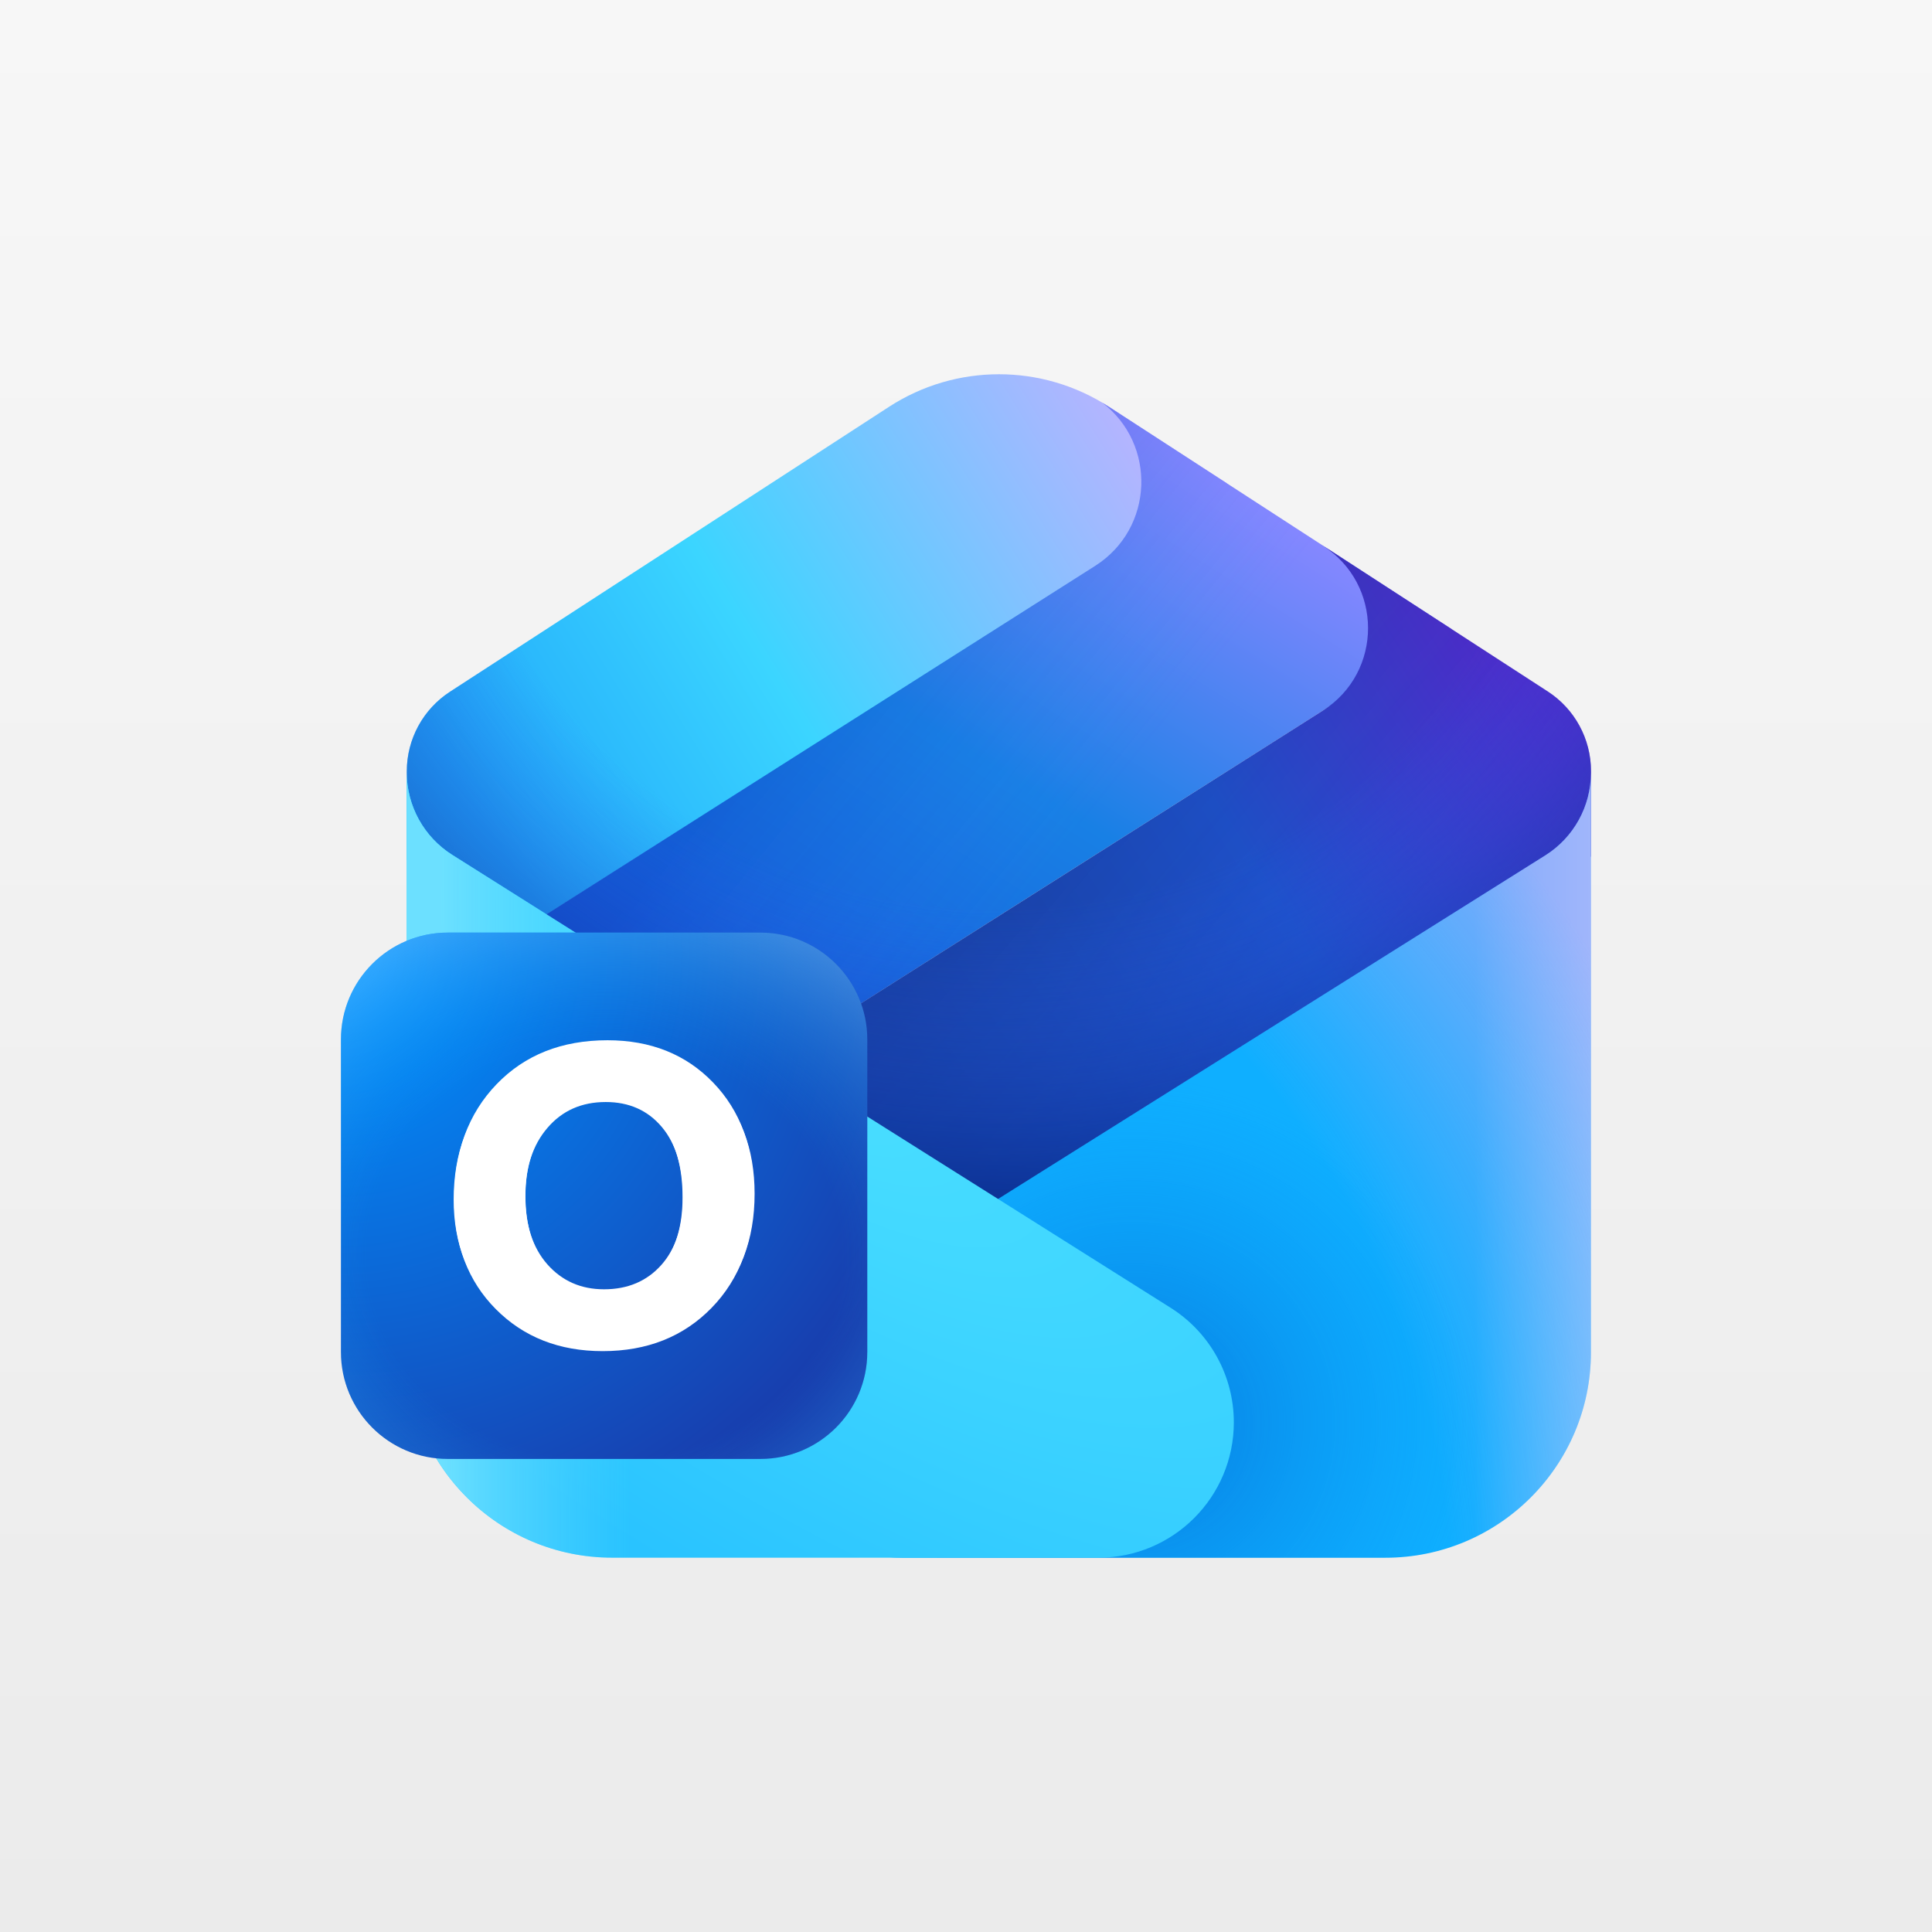
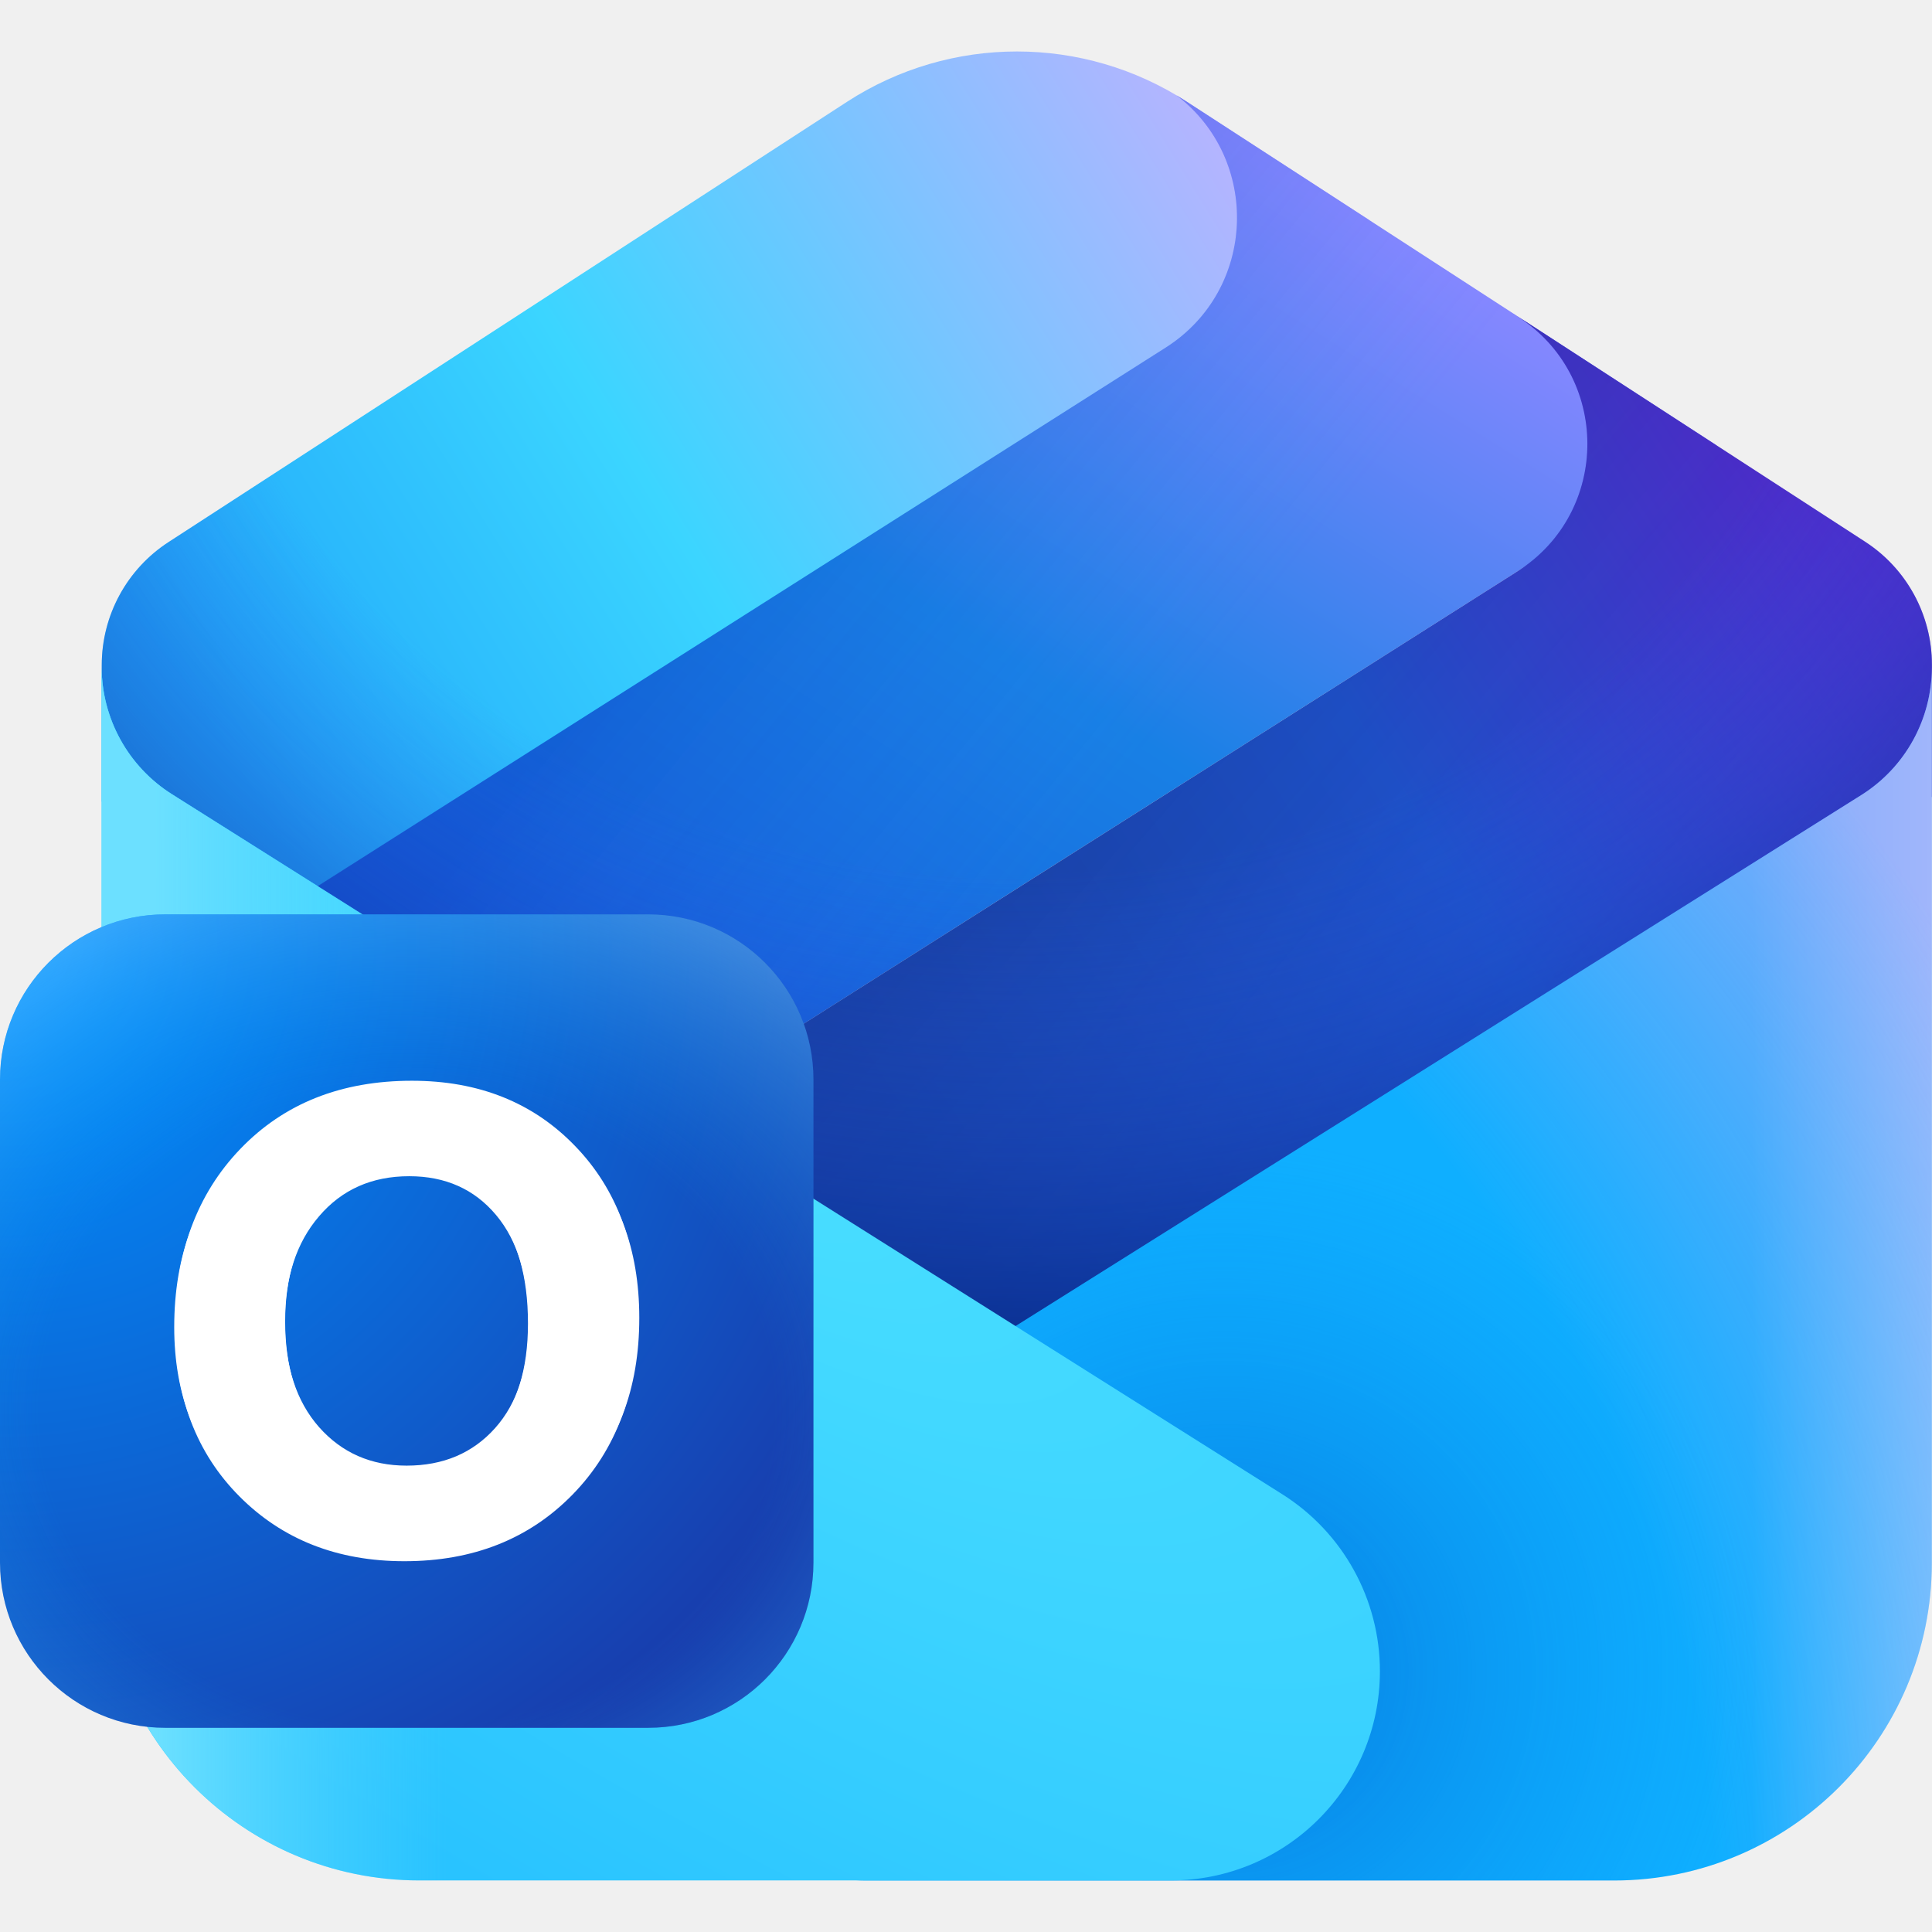
- <svg xmlns="http://www.w3.org/2000/svg" viewBox="0 0 272 272">
+ <svg xmlns="http://www.w3.org/2000/svg" viewBox="60 75.225 570.02 570.02">
  <defs>
-     <linearGradient id="native-logo-background" x1="0" y1="0" x2="0" y2="1">
-       <stop offset="0" stop-color="#f7f7f7" />
-       <stop offset="1" stop-color="#ebebeb" />
+     <linearGradient id="microsoft-outlook-2025-linear0" x1="9.989" x2="30.932" y1="22.365" y2="9.375" gradientTransform="scale(15)" gradientUnits="userSpaceOnUse">
+       <stop offset="0" style="stop-color:#20a7fa;stop-opacity:1" />
+       <stop offset=".4" style="stop-color:#3bd5ff;stop-opacity:1" />
+       <stop offset="1" style="stop-color:#c4b0ff;stop-opacity:1" />
    </linearGradient>
+     <linearGradient id="microsoft-outlook-2025-linear1" x1="17.197" x2="28.856" y1="26.794" y2="8.126" gradientTransform="scale(15)" gradientUnits="userSpaceOnUse">
+       <stop offset="0" style="stop-color:#165ad9;stop-opacity:1" />
+       <stop offset=".501" style="stop-color:#1880e5;stop-opacity:1" />
+       <stop offset="1" style="stop-color:#8587ff;stop-opacity:1" />
+     </linearGradient>
+     <linearGradient id="microsoft-outlook-2025-linear2" x1="25.701" x2="12.756" y1="27.048" y2="16.501" gradientTransform="scale(15)" gradientUnits="userSpaceOnUse">
+       <stop offset=".237" style="stop-color:#448aff;stop-opacity:0" />
+       <stop offset=".792" style="stop-color:#0032b1;stop-opacity:.2" />
+     </linearGradient>
+     <linearGradient id="microsoft-outlook-2025-linear3" x1="24.053" x2="44.51" y1="31.11" y2="18.018" gradientTransform="scale(15)" gradientUnits="userSpaceOnUse">
+       <stop offset="0" style="stop-color:#1a43a6;stop-opacity:1" />
+       <stop offset=".492" style="stop-color:#2052cb;stop-opacity:1" />
+       <stop offset="1" style="stop-color:#5f20cb;stop-opacity:1" />
+     </linearGradient>
+     <linearGradient id="microsoft-outlook-2025-linear4" x1="29.828" x2="17.397" y1="30.327" y2="19.571" gradientTransform="scale(15)" gradientUnits="userSpaceOnUse">
+       <stop offset="0" style="stop-color:#0045b9;stop-opacity:0" />
+       <stop offset=".67" style="stop-color:#0d1f69;stop-opacity:.2" />
+     </linearGradient>
+     <linearGradient id="microsoft-outlook-2025-linear5" x1="41.998" x2="23.852" y1="29.943" y2="29.943" gradientTransform="scale(15)" gradientUnits="userSpaceOnUse">
+       <stop offset="0" style="stop-color:#4dc4ff;stop-opacity:1" />
+       <stop offset=".196" style="stop-color:#0fafff;stop-opacity:1" />
+     </linearGradient>
+     <linearGradient id="microsoft-outlook-2025-linear6" x1="3.458" x2="20.929" y1="37.872" y2="37.86" gradientTransform="scale(15)" gradientUnits="userSpaceOnUse">
+       <stop offset=".206" style="stop-color:#6ce0ff;stop-opacity:1" />
+       <stop offset=".535" style="stop-color:#50d5ff;stop-opacity:0" />
+     </linearGradient>
+     <radialGradient id="microsoft-outlook-2025-radial0" cx="0" cy="0" r="1" fx="0" fy="0" gradientTransform="matrix(0 -405.0405 438.393 0 359.92 102.475)" gradientUnits="userSpaceOnUse">
+       <stop offset=".568" style="stop-color:#275ff0;stop-opacity:0" />
+       <stop offset=".992" style="stop-color:#002177;stop-opacity:1" />
+     </radialGradient>
+     <radialGradient id="microsoft-outlook-2025-radial1" cx="0" cy="0" r="1" fx="0" fy="0" gradientTransform="rotate(-45 897.061 -224.265)scale(173.58)" gradientUnits="userSpaceOnUse">
+       <stop offset=".259" style="stop-color:#0060d1;stop-opacity:.4" />
+       <stop offset=".908" style="stop-color:#0383f1;stop-opacity:0" />
+     </radialGradient>
+     <radialGradient id="microsoft-outlook-2025-radial2" cx="0" cy="0" r="1" fx="0" fy="0" gradientTransform="matrix(357.407 -468.4459 423.5946 323.1871 159.471 697.08)" gradientUnits="userSpaceOnUse">
+       <stop offset=".732" style="stop-color:#f4a7f7;stop-opacity:0" />
+       <stop offset="1" style="stop-color:#f4a7f7;stop-opacity:.502" />
+     </radialGradient>
+     <radialGradient id="microsoft-outlook-2025-radial3" cx="0" cy="0" r="1" fx="0" fy="0" gradientTransform="matrix(-170.8609 259.7254 -674.0181 -443.4042 278.562 412.979)" gradientUnits="userSpaceOnUse">
+       <stop offset="0" style="stop-color:#49deff;stop-opacity:1" />
+       <stop offset=".724" style="stop-color:#29c3ff;stop-opacity:1" />
+     </radialGradient>
+     <radialGradient id="microsoft-outlook-2025-radial4" cx="0" cy="0" r="1" fx="0" fy="0" gradientTransform="rotate(46.924 -378.504 245.25)scale(315.927)" gradientUnits="userSpaceOnUse">
+       <stop offset=".039" style="stop-color:#0091ff;stop-opacity:1" />
+       <stop offset=".919" style="stop-color:#183dad;stop-opacity:1" />
+     </radialGradient>
+     <radialGradient id="microsoft-outlook-2025-radial5" cx="0" cy="0" r="1" fx="0" fy="0" gradientTransform="matrix(0 168 -193.782 0 180 491.159)" gradientUnits="userSpaceOnUse">
+       <stop offset=".558" style="stop-color:#0fa5f7;stop-opacity:0" />
+       <stop offset="1" style="stop-color:#74c6ff;stop-opacity:.502" />
+     </radialGradient>
  </defs>
-   <rect width="272" height="272" fill="url(#native-logo-background)" />
-   <svg x="48" y="48" width="176" height="176" viewBox="60 90.4 570.02 539.67">
-     <defs>
-       <linearGradient id="microsoft-outlook-2025-linear0" x1="9.989" x2="30.932" y1="22.365" y2="9.375" gradientTransform="scale(15)" gradientUnits="userSpaceOnUse">
-         <stop offset="0" style="stop-color:#20a7fa;stop-opacity:1" />
-         <stop offset=".4" style="stop-color:#3bd5ff;stop-opacity:1" />
-         <stop offset="1" style="stop-color:#c4b0ff;stop-opacity:1" />
-       </linearGradient>
-       <linearGradient id="microsoft-outlook-2025-linear1" x1="17.197" x2="28.856" y1="26.794" y2="8.126" gradientTransform="scale(15)" gradientUnits="userSpaceOnUse">
-         <stop offset="0" style="stop-color:#165ad9;stop-opacity:1" />
-         <stop offset=".501" style="stop-color:#1880e5;stop-opacity:1" />
-         <stop offset="1" style="stop-color:#8587ff;stop-opacity:1" />
-       </linearGradient>
-       <linearGradient id="microsoft-outlook-2025-linear2" x1="25.701" x2="12.756" y1="27.048" y2="16.501" gradientTransform="scale(15)" gradientUnits="userSpaceOnUse">
-         <stop offset=".237" style="stop-color:#448aff;stop-opacity:0" />
-         <stop offset=".792" style="stop-color:#0032b1;stop-opacity:.2" />
-       </linearGradient>
-       <linearGradient id="microsoft-outlook-2025-linear3" x1="24.053" x2="44.51" y1="31.11" y2="18.018" gradientTransform="scale(15)" gradientUnits="userSpaceOnUse">
-         <stop offset="0" style="stop-color:#1a43a6;stop-opacity:1" />
-         <stop offset=".492" style="stop-color:#2052cb;stop-opacity:1" />
-         <stop offset="1" style="stop-color:#5f20cb;stop-opacity:1" />
-       </linearGradient>
-       <linearGradient id="microsoft-outlook-2025-linear4" x1="29.828" x2="17.397" y1="30.327" y2="19.571" gradientTransform="scale(15)" gradientUnits="userSpaceOnUse">
-         <stop offset="0" style="stop-color:#0045b9;stop-opacity:0" />
-         <stop offset=".67" style="stop-color:#0d1f69;stop-opacity:.2" />
-       </linearGradient>
-       <linearGradient id="microsoft-outlook-2025-linear5" x1="41.998" x2="23.852" y1="29.943" y2="29.943" gradientTransform="scale(15)" gradientUnits="userSpaceOnUse">
-         <stop offset="0" style="stop-color:#4dc4ff;stop-opacity:1" />
-         <stop offset=".196" style="stop-color:#0fafff;stop-opacity:1" />
-       </linearGradient>
-       <linearGradient id="microsoft-outlook-2025-linear6" x1="3.458" x2="20.929" y1="37.872" y2="37.86" gradientTransform="scale(15)" gradientUnits="userSpaceOnUse">
-         <stop offset=".206" style="stop-color:#6ce0ff;stop-opacity:1" />
-         <stop offset=".535" style="stop-color:#50d5ff;stop-opacity:0" />
-       </linearGradient>
-       <radialGradient id="microsoft-outlook-2025-radial0" cx="0" cy="0" r="1" fx="0" fy="0" gradientTransform="matrix(0 -405.0405 438.393 0 359.92 102.475)" gradientUnits="userSpaceOnUse">
-         <stop offset=".568" style="stop-color:#275ff0;stop-opacity:0" />
-         <stop offset=".992" style="stop-color:#002177;stop-opacity:1" />
-       </radialGradient>
-       <radialGradient id="microsoft-outlook-2025-radial1" cx="0" cy="0" r="1" fx="0" fy="0" gradientTransform="rotate(-45 897.061 -224.265)scale(173.58)" gradientUnits="userSpaceOnUse">
-         <stop offset=".259" style="stop-color:#0060d1;stop-opacity:.4" />
-         <stop offset=".908" style="stop-color:#0383f1;stop-opacity:0" />
-       </radialGradient>
-       <radialGradient id="microsoft-outlook-2025-radial2" cx="0" cy="0" r="1" fx="0" fy="0" gradientTransform="matrix(357.407 -468.4459 423.5946 323.1871 159.471 697.08)" gradientUnits="userSpaceOnUse">
-         <stop offset=".732" style="stop-color:#f4a7f7;stop-opacity:0" />
-         <stop offset="1" style="stop-color:#f4a7f7;stop-opacity:.502" />
-       </radialGradient>
-       <radialGradient id="microsoft-outlook-2025-radial3" cx="0" cy="0" r="1" fx="0" fy="0" gradientTransform="matrix(-170.8609 259.7254 -674.0181 -443.4042 278.562 412.979)" gradientUnits="userSpaceOnUse">
-         <stop offset="0" style="stop-color:#49deff;stop-opacity:1" />
-         <stop offset=".724" style="stop-color:#29c3ff;stop-opacity:1" />
-       </radialGradient>
-       <radialGradient id="microsoft-outlook-2025-radial4" cx="0" cy="0" r="1" fx="0" fy="0" gradientTransform="rotate(46.924 -378.504 245.25)scale(315.927)" gradientUnits="userSpaceOnUse">
-         <stop offset=".039" style="stop-color:#0091ff;stop-opacity:1" />
-         <stop offset=".919" style="stop-color:#183dad;stop-opacity:1" />
-       </radialGradient>
-       <radialGradient id="microsoft-outlook-2025-radial5" cx="0" cy="0" r="1" fx="0" fy="0" gradientTransform="matrix(0 168 -193.782 0 180 491.159)" gradientUnits="userSpaceOnUse">
-         <stop offset=".558" style="stop-color:#0fa5f7;stop-opacity:0" />
-         <stop offset="1" style="stop-color:#74c6ff;stop-opacity:.502" />
-       </radialGradient>
-     </defs>
-     <g id="microsoft-outlook-2025-surface1">
-       <path d="m463.984 140.145-344.347 218.27-29.614-46.72v-40.257a43.26 43.26 0 0 1 19.72-36.293L309.91 105.258c30.496-19.79 69.777-19.793 100.277-.008Zm0 0" style="stroke:none;fill-rule:nonzero;fill:url(#microsoft-outlook-2025-linear0)" />
-       <path d="M407.102 103.34a91 91 0 0 1 3.082 1.914l156.214 101.332-387.335 245.52-59.438-93.77L403.895 177.8c26.925-17.102 28.105-55.57 3.207-74.461m0 0" style="stroke:none;fill-rule:nonzero;fill:url(#microsoft-outlook-2025-linear1)" />
-       <path d="M407.102 103.34a91 91 0 0 1 3.082 1.914l156.214 101.332-387.335 245.52-59.438-93.77L403.895 177.8c26.925-17.102 28.105-55.57 3.207-74.461m0 0" style="stroke:none;fill-rule:nonzero;fill:url(#microsoft-outlook-2025-linear2)" />
-       <path d="M333.602 498.988 179.066 452.11 507.63 243.836c27.672-17.54 27.601-57.938-.133-75.379l-1.48-.93 4.261 2.649 99.996 64.867a43.26 43.26 0 0 1 19.723 36.3v38.962Zm0 0" style="stroke:none;fill-rule:nonzero;fill:url(#microsoft-outlook-2025-linear3)" />
-       <path d="M333.602 498.988 179.066 452.11 507.63 243.836c27.672-17.54 27.601-57.938-.133-75.379l-1.48-.93 4.261 2.649 99.996 64.867a43.26 43.26 0 0 1 19.723 36.3v38.962Zm0 0" style="stroke:none;fill-rule:nonzero;fill:url(#microsoft-outlook-2025-linear4)" />
-       <path d="M410.188 105.25c-30.5-19.785-69.782-19.781-100.282.008L109.742 235.145a43.26 43.26 0 0 0-19.719 36.292v1.97a44.48 44.48 0 0 0 20.735 36.16l248.887 156.91L609.16 309.805a44.47 44.47 0 0 0 20.824-37.664v38.168l.008-38.965a43.28 43.28 0 0 0-19.722-36.301Zm0 0" style="stroke:none;fill-rule:nonzero;fill:url(#microsoft-outlook-2025-radial0)" />
-       <path d="M315.77 630.05h220.449c51.777 0 93.75-41.972 93.75-93.75V272.14a44.48 44.48 0 0 1-20.82 37.665l-327.907 205.89a60.71 60.71 0 0 0-28.422 51.414c.004 34.762 28.184 62.942 62.95 62.942m0 0" style="stroke:none;fill-rule:nonzero;fill:url(#microsoft-outlook-2025-linear5)" />
-       <path d="M315.77 630.05h220.449c51.777 0 93.75-41.972 93.75-93.75V272.14a44.48 44.48 0 0 1-20.82 37.665l-327.907 205.89a60.71 60.71 0 0 0-28.422 51.414c.004 34.762 28.184 62.942 62.95 62.942m0 0" style="stroke:none;fill-rule:nonzero;fill:url(#microsoft-outlook-2025-radial1)" />
-       <path d="M315.77 630.05h220.449c51.777 0 93.75-41.972 93.75-93.75V272.14a44.48 44.48 0 0 1-20.82 37.665l-327.907 205.89a60.71 60.71 0 0 0-28.422 51.414c.004 34.762 28.184 62.942 62.95 62.942m0 0" style="stroke:none;fill-rule:nonzero;fill:url(#microsoft-outlook-2025-radial2)" />
-       <path d="M405.402 630.035H183.738c-51.777 0-93.75-41.972-93.75-93.75v-264.34a44.47 44.47 0 0 0 20.754 37.621l327.582 206.52a61.74 61.74 0 0 1 28.809 52.226c-.004 34.09-27.64 61.723-61.73 61.723m0 0" style="stroke:none;fill-rule:nonzero;fill:url(#microsoft-outlook-2025-radial3)" />
-       <path d="M405.402 630.035H183.738c-51.777 0-93.75-41.972-93.75-93.75v-264.34a44.47 44.47 0 0 0 20.754 37.621l327.582 206.52a61.74 61.74 0 0 1 28.809 52.226c-.004 34.09-27.64 61.723-61.73 61.723m0 0" style="stroke:none;fill-rule:nonzero;fill:url(#microsoft-outlook-2025-linear6)" />
-       <path d="M108.75 345h142.5c26.926 0 48.75 21.824 48.75 48.75v142.5c0 26.926-21.824 48.75-48.75 48.75h-142.5C81.824 585 60 563.176 60 536.25v-142.5C60 366.824 81.824 345 108.75 345m0 0" style="stroke:none;fill-rule:nonzero;fill:url(#microsoft-outlook-2025-radial4)" />
-       <path d="M108.75 345h142.5c26.926 0 48.75 21.824 48.75 48.75v142.5c0 26.926-21.824 48.75-48.75 48.75h-142.5C81.824 585 60 563.176 60 536.25v-142.5C60 366.824 81.824 345 108.75 345m0 0" style="stroke:none;fill-rule:nonzero;fill:url(#microsoft-outlook-2025-radial5)" />
-       <path d="M179.387 534q-29.77-.001-48.875-18.625-19.11-18.622-19.11-48.605c0-21.11 6.465-38.18 19.395-51.22Q150.195 396 181.594 396q29.67 0 48.297 18.715c12.484 12.476 18.726 28.93 18.726 49.351 0 20.985-6.469 37.899-19.398 50.75Q209.919 534 179.387 534m.574-26.352q16.225 0 26.117-11.082c6.594-7.386 9.89-17.664 9.89-30.824q-.001-20.577-9.6-32.031-9.605-11.454-25.638-11.453-16.518 0-26.597 11.824-10.083 11.736-10.082 31.102 0 19.652 10.082 31.101 10.078 11.362 25.828 11.363m0 0" style="stroke:none;fill-rule:nonzero;fill:#fff;fill-opacity:1" />
-       <path d="M179.332 535.848q-29.655.001-48.691-19.13-19.034-19.131-19.036-49.929 0-32.525 19.325-52.61 19.324-20.09 50.601-20.09 29.555.001 48.114 19.227 18.654 19.23 18.652 50.7c0 21.55-6.442 38.93-19.32 52.129q-19.23 19.704-49.645 19.703m.57-27.067c10.778 0 19.453-3.797 26.02-11.383q9.853-11.384 9.851-31.664 0-21.138-9.562-32.902-9.567-11.766-25.54-11.766-16.457-.002-26.5 12.149c-6.694 8.031-10.042 18.683-10.042 31.945q0 20.185 10.043 31.95 10.043 11.67 25.73 11.671m0 0" style="stroke:none;fill-rule:nonzero;fill:#fff;fill-opacity:1" />
-     </g>
-   </svg>
+   <g id="microsoft-outlook-2025-surface1">
+     <path d="m463.984 140.145-344.347 218.27-29.614-46.72v-40.257a43.26 43.26 0 0 1 19.72-36.293L309.91 105.258c30.496-19.79 69.777-19.793 100.277-.008Zm0 0" style="stroke:none;fill-rule:nonzero;fill:url(#microsoft-outlook-2025-linear0)" />
+     <path d="M407.102 103.34a91 91 0 0 1 3.082 1.914l156.214 101.332-387.335 245.52-59.438-93.77L403.895 177.8c26.925-17.102 28.105-55.57 3.207-74.461m0 0" style="stroke:none;fill-rule:nonzero;fill:url(#microsoft-outlook-2025-linear1)" />
+     <path d="M407.102 103.34a91 91 0 0 1 3.082 1.914l156.214 101.332-387.335 245.52-59.438-93.77L403.895 177.8c26.925-17.102 28.105-55.57 3.207-74.461m0 0" style="stroke:none;fill-rule:nonzero;fill:url(#microsoft-outlook-2025-linear2)" />
+     <path d="M333.602 498.988 179.066 452.11 507.63 243.836c27.672-17.54 27.601-57.938-.133-75.379l-1.48-.93 4.261 2.649 99.996 64.867a43.26 43.26 0 0 1 19.723 36.3v38.962Zm0 0" style="stroke:none;fill-rule:nonzero;fill:url(#microsoft-outlook-2025-linear3)" />
+     <path d="M333.602 498.988 179.066 452.11 507.63 243.836c27.672-17.54 27.601-57.938-.133-75.379l-1.48-.93 4.261 2.649 99.996 64.867a43.26 43.26 0 0 1 19.723 36.3v38.962Zm0 0" style="stroke:none;fill-rule:nonzero;fill:url(#microsoft-outlook-2025-linear4)" />
+     <path d="M410.188 105.25c-30.5-19.785-69.782-19.781-100.282.008L109.742 235.145a43.26 43.26 0 0 0-19.719 36.292v1.97a44.48 44.48 0 0 0 20.735 36.16l248.887 156.91L609.16 309.805a44.47 44.47 0 0 0 20.824-37.664v38.168l.008-38.965a43.28 43.28 0 0 0-19.722-36.301Zm0 0" style="stroke:none;fill-rule:nonzero;fill:url(#microsoft-outlook-2025-radial0)" />
+     <path d="M315.77 630.05h220.449c51.777 0 93.75-41.972 93.75-93.75V272.14a44.48 44.48 0 0 1-20.82 37.665l-327.907 205.89a60.71 60.71 0 0 0-28.422 51.414c.004 34.762 28.184 62.942 62.95 62.942m0 0" style="stroke:none;fill-rule:nonzero;fill:url(#microsoft-outlook-2025-linear5)" />
+     <path d="M315.77 630.05h220.449c51.777 0 93.75-41.972 93.75-93.75V272.14a44.48 44.48 0 0 1-20.82 37.665l-327.907 205.89a60.71 60.71 0 0 0-28.422 51.414c.004 34.762 28.184 62.942 62.95 62.942m0 0" style="stroke:none;fill-rule:nonzero;fill:url(#microsoft-outlook-2025-radial1)" />
+     <path d="M315.77 630.05h220.449c51.777 0 93.75-41.972 93.75-93.75V272.14a44.48 44.48 0 0 1-20.82 37.665l-327.907 205.89a60.71 60.71 0 0 0-28.422 51.414c.004 34.762 28.184 62.942 62.95 62.942m0 0" style="stroke:none;fill-rule:nonzero;fill:url(#microsoft-outlook-2025-radial2)" />
+     <path d="M405.402 630.035H183.738c-51.777 0-93.75-41.972-93.75-93.75v-264.34a44.47 44.47 0 0 0 20.754 37.621l327.582 206.52a61.74 61.74 0 0 1 28.809 52.226c-.004 34.09-27.64 61.723-61.73 61.723m0 0" style="stroke:none;fill-rule:nonzero;fill:url(#microsoft-outlook-2025-radial3)" />
+     <path d="M405.402 630.035H183.738c-51.777 0-93.75-41.972-93.75-93.75v-264.34a44.47 44.47 0 0 0 20.754 37.621l327.582 206.52a61.74 61.74 0 0 1 28.809 52.226c-.004 34.09-27.64 61.723-61.73 61.723m0 0" style="stroke:none;fill-rule:nonzero;fill:url(#microsoft-outlook-2025-linear6)" />
+     <path d="M108.75 345h142.5c26.926 0 48.75 21.824 48.75 48.75v142.5c0 26.926-21.824 48.75-48.75 48.75h-142.5C81.824 585 60 563.176 60 536.25v-142.5C60 366.824 81.824 345 108.75 345m0 0" style="stroke:none;fill-rule:nonzero;fill:url(#microsoft-outlook-2025-radial4)" />
+     <path d="M108.75 345h142.5c26.926 0 48.75 21.824 48.75 48.75v142.5c0 26.926-21.824 48.75-48.75 48.75h-142.5C81.824 585 60 563.176 60 536.25v-142.5C60 366.824 81.824 345 108.75 345m0 0" style="stroke:none;fill-rule:nonzero;fill:url(#microsoft-outlook-2025-radial5)" />
+     <path d="M179.387 534q-29.77-.001-48.875-18.625-19.11-18.622-19.11-48.605c0-21.11 6.465-38.18 19.395-51.22Q150.195 396 181.594 396q29.67 0 48.297 18.715c12.484 12.476 18.726 28.93 18.726 49.351 0 20.985-6.469 37.899-19.398 50.75Q209.919 534 179.387 534m.574-26.352q16.225 0 26.117-11.082c6.594-7.386 9.89-17.664 9.89-30.824q-.001-20.577-9.6-32.031-9.605-11.454-25.638-11.453-16.518 0-26.597 11.824-10.083 11.736-10.082 31.102 0 19.652 10.082 31.101 10.078 11.362 25.828 11.363m0 0" style="stroke:none;fill-rule:nonzero;fill:#fff;fill-opacity:1" />
+     <path d="M179.332 535.848q-29.655.001-48.691-19.13-19.034-19.131-19.036-49.929 0-32.525 19.325-52.61 19.324-20.09 50.601-20.09 29.555.001 48.114 19.227 18.654 19.23 18.652 50.7c0 21.55-6.442 38.93-19.32 52.129q-19.23 19.704-49.645 19.703m.57-27.067c10.778 0 19.453-3.797 26.02-11.383q9.853-11.384 9.851-31.664 0-21.138-9.562-32.902-9.567-11.766-25.54-11.766-16.457-.002-26.5 12.149c-6.694 8.031-10.042 18.683-10.042 31.945q0 20.185 10.043 31.95 10.043 11.67 25.73 11.671m0 0" style="stroke:none;fill-rule:nonzero;fill:#fff;fill-opacity:1" />
+   </g>
</svg>
